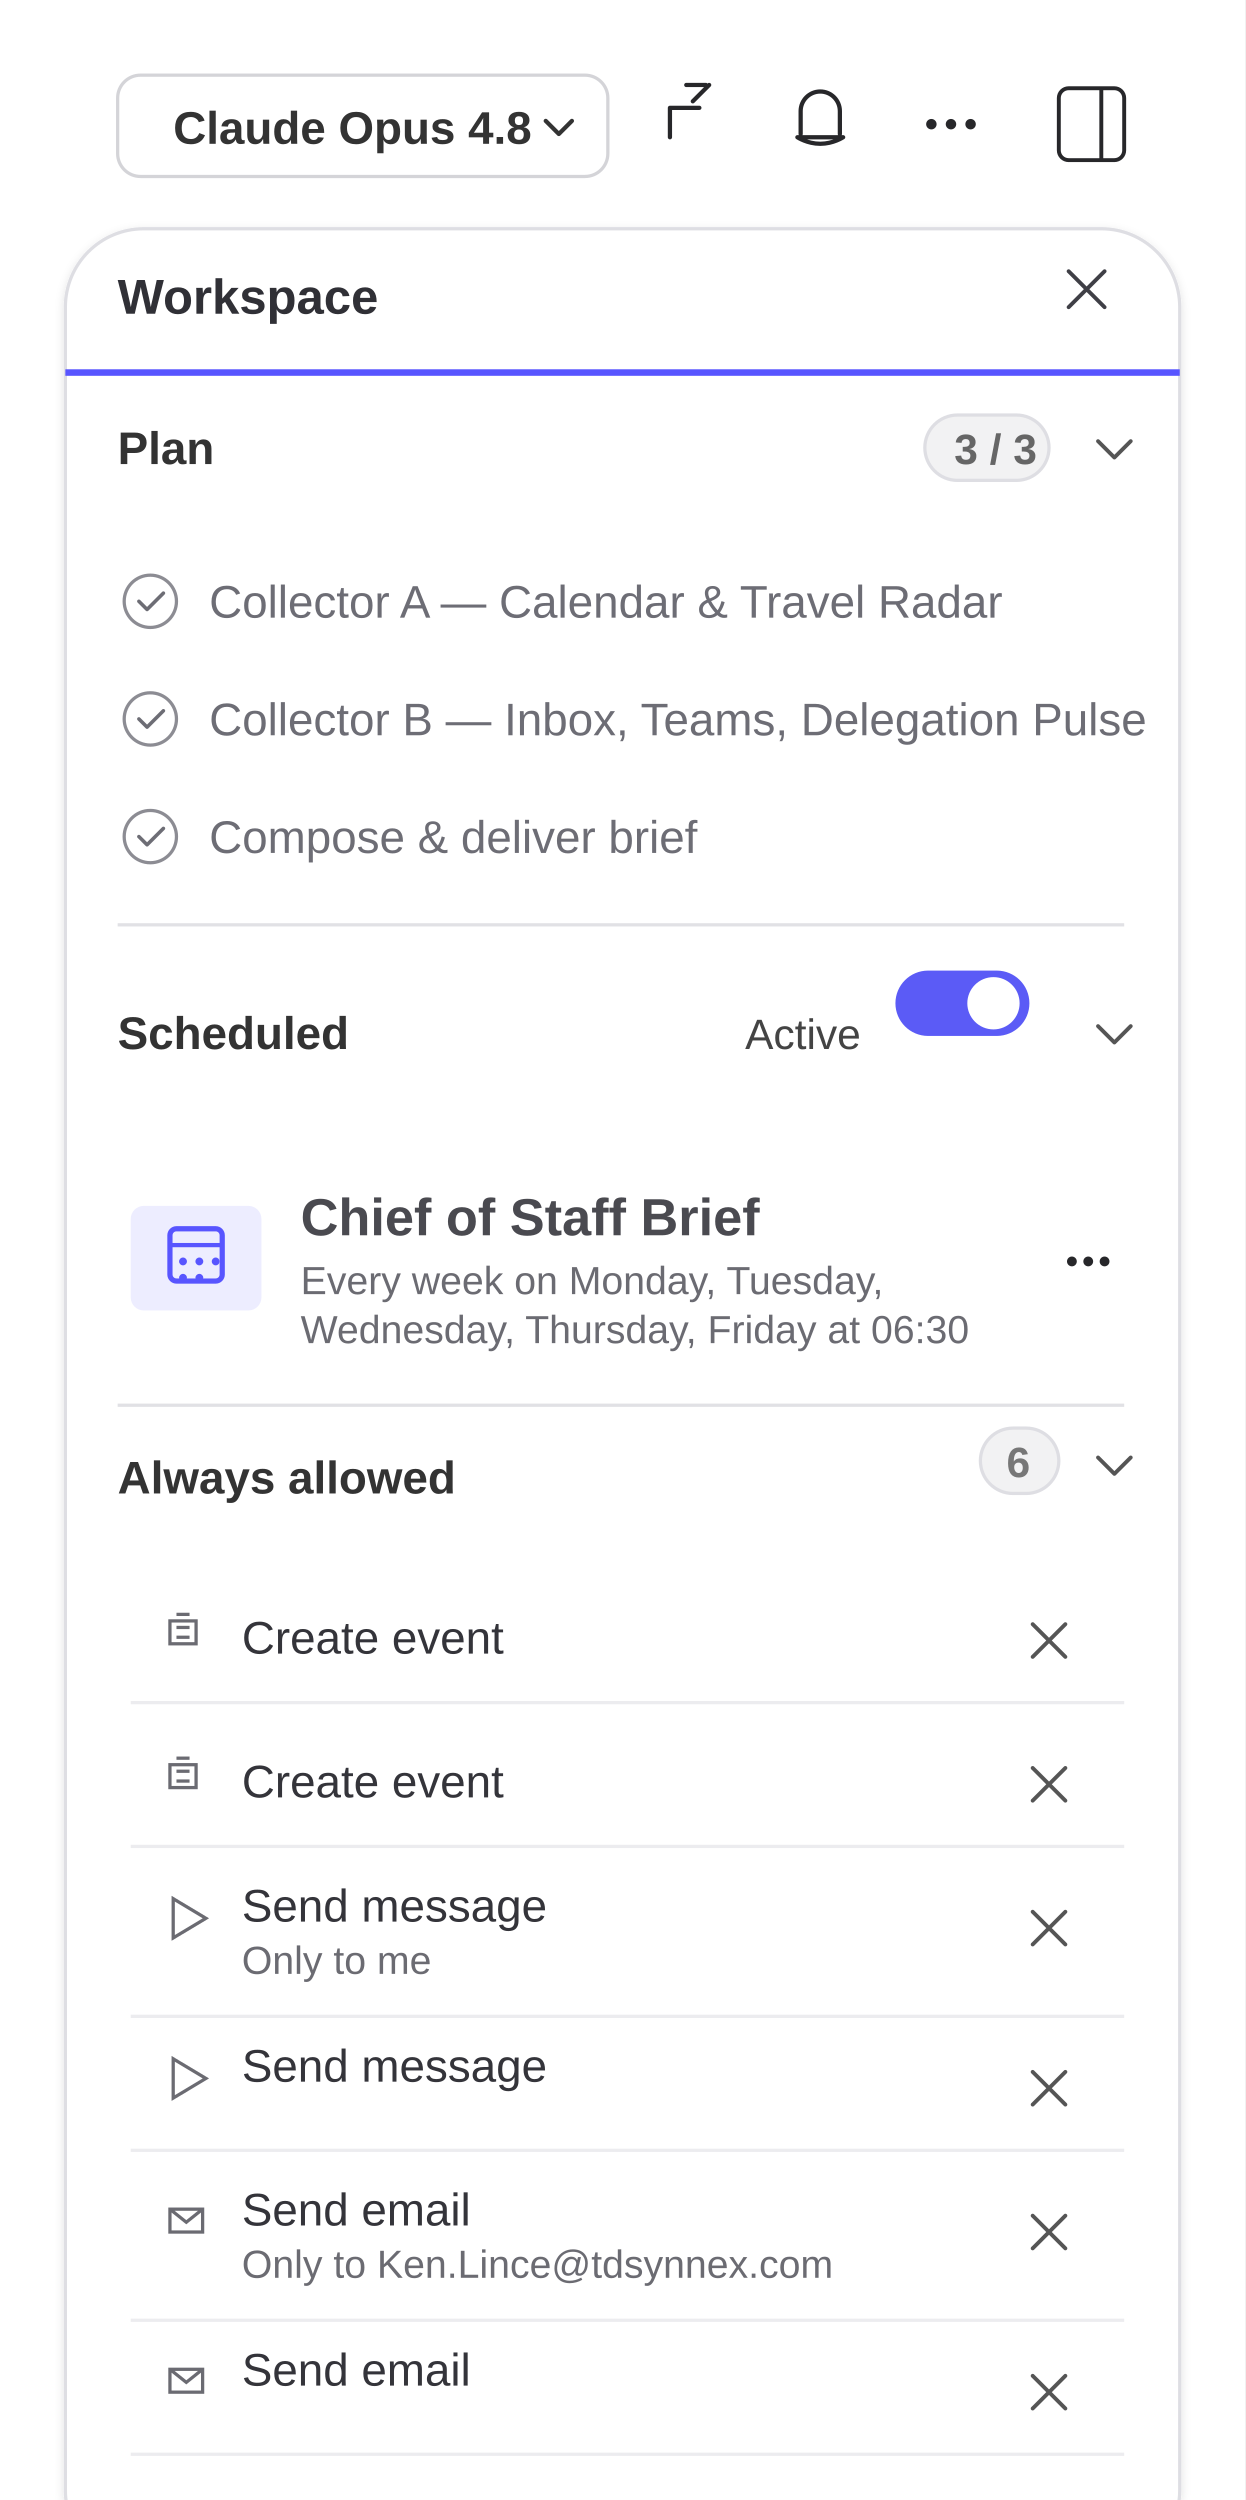
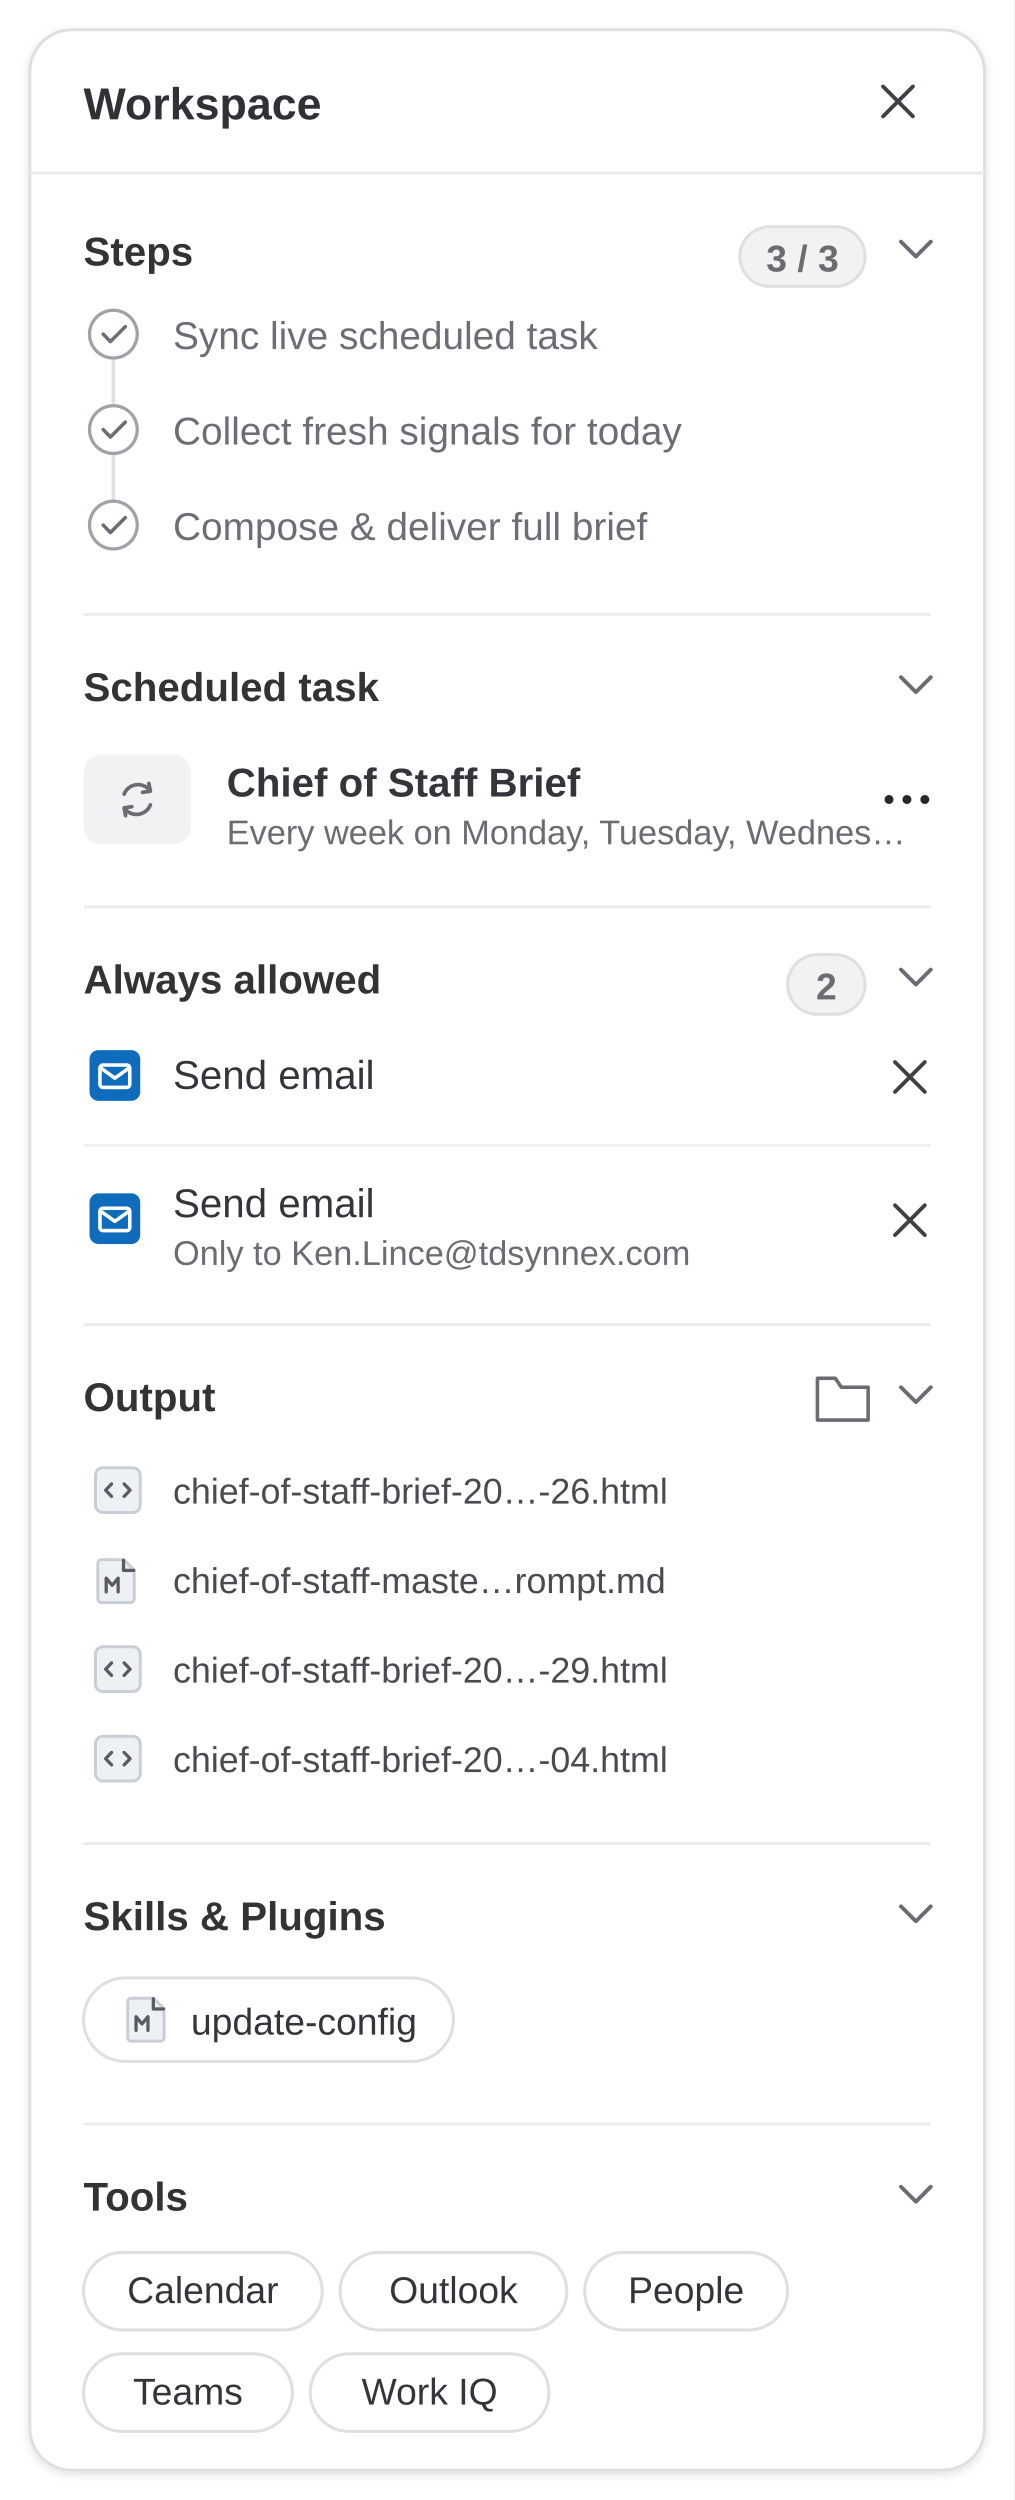
- <svg xmlns="http://www.w3.org/2000/svg" width="381" height="765" viewBox="0 0 381 765" role="img" aria-labelledby="title desc">
+ <svg xmlns="http://www.w3.org/2000/svg" width="340" height="838" viewBox="0 0 340 838" role="img" aria-labelledby="title desc">
  <defs>
    <filter id="shadow" x="-20%" y="-20%" width="140%" height="140%">
      <feDropShadow dx="0" dy="1" stdDeviation="1.5" flood-color="#000" flood-opacity=".12" />
    </filter>
+     <g id="mailicon">
+       <rect width="17" height="17" rx="3" fill="#0f6cbd" />
+       <rect x="3.5" y="5" width="10" height="7.5" rx="1" fill="none" stroke="#fff" stroke-width="1.2" />
+       <path d="M3.5 5.8l5 3.6 5-3.6" fill="none" stroke="#fff" stroke-width="1.2" stroke-linejoin="round" />
+     </g>
+     <g id="htmlicon">
+       <rect width="15" height="15" rx="2.5" fill="#eef1f4" stroke="#c9ced6" stroke-width="1" />
+       <path d="M5.4 5.4L3.4 7.5l2 2.1M9.6 5.4l2 2.1-2 2.1" fill="none" stroke="#5a5a63" stroke-width="1.1" stroke-linecap="round" stroke-linejoin="round" />
+     </g>
+     <g id="mdicon">
+       <path d="M2 .8h7.5L13 4.3V14a1.2 1.2 0 0 1-1.2 1.2H2A1.2 1.2 0 0 1 .8 14V2A1.2 1.2 0 0 1 2 .8Z" fill="#eef1f4" stroke="#c9ced6" stroke-width="1" />
+       <path d="M9.4 1v3.4h3.4M3.6 11.6V7l2 2.4L7.6 7v4.6" fill="none" stroke="#5a5a63" stroke-width="1.1" stroke-linecap="round" stroke-linejoin="round" />
+     </g>
+     <g id="chev">
+       <path d="M0 0l5 5 5-5" fill="none" stroke="#6b6b72" stroke-width="1.3" stroke-linecap="round" stroke-linejoin="round" />
+     </g>
+     <g id="close">
+       <path d="M0 0l10 10M10 0L0 10" stroke="#3f3f46" stroke-width="1.3" stroke-linecap="round" />
+     </g>
+     <g id="tick">
+       <circle r="8" fill="#fff" stroke="#a1a1a8" stroke-width="1.1" />
+       <path d="M-3.4 0l2.4 2.5 5-5" fill="none" stroke="#6d6d75" stroke-width="1.2" stroke-linecap="round" stroke-linejoin="round" />
+     </g>
  </defs>
-   <rect width="381" height="765" fill="#fff" />
-   <rect x="36" y="23" width="150" height="31" rx="7" fill="#fff" stroke="#d4d4d8" />
-   <text x="53" y="44" font-family="Segoe UI, Arial, sans-serif" font-size="14" font-weight="600" fill="#333">Claude Opus 4.8</text>
-   <path d="M167 37l4 4 4-4" fill="none" stroke="#333" stroke-width="1.3" stroke-linecap="round" stroke-linejoin="round" />
-   <path d="M205 42v-9h9M212 31l5-5M216 26h-6" fill="none" stroke="#27272a" stroke-width="1.3" stroke-linecap="round" stroke-linejoin="round" />
-   <path d="M251 44c4 0 7-2 7-2h-14s3 2 7 2Zm-6-3v-7a6 6 0 0 1 12 0v7" fill="none" stroke="#27272a" stroke-width="1.3" stroke-linecap="round" stroke-linejoin="round" />
-   <circle cx="285" cy="38" r="1.6" fill="#27272a" />
-   <circle cx="291" cy="38" r="1.6" fill="#27272a" />
-   <circle cx="297" cy="38" r="1.6" fill="#27272a" />
-   <path d="M337 27v22M341 27h-14a3 3 0 0 0-3 3v16a3 3 0 0 0 3 3h14a3 3 0 0 0 3-3V30a3 3 0 0 0-3-3Z" fill="none" stroke="#27272a" stroke-width="1.2" />
-   <rect x="20" y="70" width="341" height="716" rx="24" fill="#fff" stroke="#dedee3" filter="url(#shadow)" />
-   <text x="36" y="96" font-family="Segoe UI, Arial, sans-serif" font-size="15" font-weight="600" fill="#303036">Workspace</text>
-   <path d="M327 83l11 11M338 83l-11 11" stroke="#3f3f46" stroke-width="1.2" stroke-linecap="round" />
-   <rect x="20" y="113" width="341" height="2" fill="#5855ff" />
-   <text x="36" y="142" font-family="Segoe UI, Arial, sans-serif" font-size="14" font-weight="600" fill="#333">Plan</text>
-   <rect x="283" y="127" width="38" height="20" rx="10" fill="#f2f2f3" stroke="#dedee3" />
-   <text x="292" y="142" font-family="Segoe UI, Arial, sans-serif" font-size="13" font-weight="700" fill="#666">3 / 3</text>
-   <path d="M336 135l5 5 5-5" fill="none" stroke="#555" stroke-width="1.2" stroke-linecap="round" stroke-linejoin="round" />
-   <g font-family="Segoe UI, Arial, sans-serif" font-size="14" fill="#6d6d75">
-     <circle cx="46" cy="184" r="8" fill="#fff" stroke="#8c8c93" />
-     <path d="M42.5 184l2.5 2.5 5-5" fill="none" stroke="#6d6d75" stroke-width="1.1" stroke-linecap="round" stroke-linejoin="round" />
-     <text x="64" y="189">Collector A — Calendar &amp; Travel Radar</text>
-     <circle cx="46" cy="220" r="8" fill="#fff" stroke="#8c8c93" />
-     <path d="M42.5 220l2.5 2.5 5-5" fill="none" stroke="#6d6d75" stroke-width="1.1" stroke-linecap="round" stroke-linejoin="round" />
-     <text x="64" y="225">Collector B — Inbox, Teams, Delegation Pulse</text>
-     <circle cx="46" cy="256" r="8" fill="#fff" stroke="#8c8c93" />
-     <path d="M42.5 256l2.5 2.5 5-5" fill="none" stroke="#6d6d75" stroke-width="1.1" stroke-linecap="round" stroke-linejoin="round" />
-     <text x="64" y="261">Compose &amp; deliver brief</text>
+   <rect width="340" height="838" fill="#fff" />
+   <rect x="10" y="10" width="320" height="818" rx="14" fill="#fff" stroke="#dedee3" filter="url(#shadow)" />
+   <text x="28" y="40" font-family="Segoe UI, Arial, sans-serif" font-size="15" font-weight="600" fill="#303036">Workspace</text>
+   <use href="#close" x="296" y="29" />
+   <line x1="10" y1="58" x2="330" y2="58" stroke="#ececef" />
+   <text x="28" y="89" font-family="Segoe UI, Arial, sans-serif" font-size="13.5" font-weight="600" fill="#333">Steps</text>
+   <rect x="248" y="76" width="42" height="20" rx="10" fill="#f2f2f3" stroke="#dedee3" />
+   <text x="269" y="91" font-family="Segoe UI, Arial, sans-serif" font-size="12.5" font-weight="700" fill="#6b6b72" text-anchor="middle">3 / 3</text>
+   <use href="#chev" x="302" y="81" />
+   <line x1="38" y1="120" x2="38" y2="168" stroke="#e1e1e5" stroke-width="1.2" />
+   <g font-family="Segoe UI, Arial, sans-serif" font-size="13" fill="#6d6d75">
+     <use href="#tick" x="38" y="112" />
+     <text x="58" y="117">Sync live scheduled task</text>
+     <use href="#tick" x="38" y="144" />
+     <text x="58" y="149">Collect fresh signals for today</text>
+     <use href="#tick" x="38" y="176" />
+     <text x="58" y="181">Compose &amp; deliver full brief</text>
  </g>
-   <line x1="36" y1="283" x2="344" y2="283" stroke="#e1e1e5" />
-   <text x="36" y="321" font-family="Segoe UI, Arial, sans-serif" font-size="14" font-weight="600" fill="#333">Scheduled</text>
-   <text x="228" y="321" font-family="Segoe UI, Arial, sans-serif" font-size="13" fill="#444">Active</text>
-   <rect x="274" y="297" width="41" height="20" rx="10" fill="#5b5bf6" />
-   <circle cx="304" cy="307" r="8" fill="#fff" />
-   <path d="M336 314l5 5 5-5" fill="none" stroke="#555" stroke-width="1.2" stroke-linecap="round" stroke-linejoin="round" />
-   <rect x="40" y="369" width="40" height="32" rx="4" fill="#ededff" />
-   <rect x="52" y="376" width="16" height="16" rx="2" fill="none" stroke="#5855ff" stroke-width="1.6" />
-   <line x1="52" y1="381" x2="68" y2="381" stroke="#5855ff" stroke-width="1.3" />
-   <circle cx="56" cy="386" r="1.2" fill="#5855ff" />
-   <circle cx="61" cy="386" r="1.2" fill="#5855ff" />
-   <circle cx="66" cy="386" r="1.2" fill="#5855ff" />
-   <circle cx="56" cy="391" r="1.2" fill="#5855ff" />
-   <circle cx="61" cy="391" r="1.2" fill="#5855ff" />
-   <text x="92" y="378" font-family="Segoe UI, Arial, sans-serif" font-size="16" font-weight="700" fill="#4a4a50">Chief of Staff Brief</text>
-   <text x="92" y="396" font-family="Segoe UI, Arial, sans-serif" font-size="12" fill="#6b6b72">Every week on Monday, Tuesday,</text>
-   <text x="92" y="411" font-family="Segoe UI, Arial, sans-serif" font-size="12" fill="#6b6b72">Wednesday, Thursday, Friday at 06:30</text>
-   <circle cx="328" cy="386" r="1.5" fill="#27272a" />
-   <circle cx="333" cy="386" r="1.5" fill="#27272a" />
-   <circle cx="338" cy="386" r="1.5" fill="#27272a" />
-   <line x1="36" y1="430" x2="344" y2="430" stroke="#e1e1e5" />
-   <text x="36" y="457" font-family="Segoe UI, Arial, sans-serif" font-size="14" font-weight="600" fill="#333">Always allowed</text>
-   <rect x="300" y="437" width="24" height="20" rx="10" fill="#f2f2f3" stroke="#dedee3" />
-   <text x="308" y="452" font-family="Segoe UI, Arial, sans-serif" font-size="13" font-weight="700" fill="#777">6</text>
-   <path d="M336 446l5 5 5-5" fill="none" stroke="#555" stroke-width="1.2" stroke-linecap="round" stroke-linejoin="round" />
+   <line x1="28" y1="206" x2="312" y2="206" stroke="#ececef" />
+   <text x="28" y="235" font-family="Segoe UI, Arial, sans-serif" font-size="13.5" font-weight="600" fill="#333">Scheduled task</text>
+   <use href="#chev" x="302" y="227" />
+   <rect x="28" y="253" width="36" height="30" rx="6" fill="#f2f2f4" />
+   <g transform="translate(38 260)">
+     <path d="M3.6 6.2A5 5 0 0 1 12.4 5.2M12.4 5.2l-2.6.4M12.4 5.2l-.5-2.6M12.4 9.8A5 5 0 0 1 3.6 10.8M3.6 10.8l2.6-.4M3.6 10.8l.5 2.6" fill="none" stroke="#6b6b72" stroke-width="1.25" stroke-linecap="round" stroke-linejoin="round" />
+   </g>
+   <text x="76" y="267" font-family="Segoe UI, Arial, sans-serif" font-size="13.5" font-weight="600" fill="#34343a">Chief of Staff Brief</text>
+   <text x="76" y="283" font-family="Segoe UI, Arial, sans-serif" font-size="11.5" fill="#6b6b72">Every week on Monday, Tuesday, Wednes…</text>
+   <g fill="#27272a">
+     <circle cx="298" cy="268" r="1.5" />
+     <circle cx="304" cy="268" r="1.5" />
+     <circle cx="310" cy="268" r="1.5" />
+   </g>
+   <line x1="28" y1="304" x2="312" y2="304" stroke="#ececef" />
+   <text x="28" y="333" font-family="Segoe UI, Arial, sans-serif" font-size="13.5" font-weight="600" fill="#333">Always allowed</text>
+   <rect x="264" y="320" width="26" height="20" rx="10" fill="#f2f2f3" stroke="#dedee3" />
+   <text x="277" y="335" font-family="Segoe UI, Arial, sans-serif" font-size="12.5" font-weight="700" fill="#6b6b72" text-anchor="middle">2</text>
+   <use href="#chev" x="302" y="325" />
  <g font-family="Segoe UI, Arial, sans-serif" fill="#34343a">
-     <g transform="translate(0 0)">
-       <path d="M52 496h8v7h-8zM54 494h4M54 498h4M54 501h4" fill="none" stroke="#6b6b72" stroke-width="1" />
-       <text x="74" y="506" font-size="14">Create event</text>
-       <path d="M316 497l10 10M326 497l-10 10" stroke="#555" stroke-width="1.2" stroke-linecap="round" />
-       <line x1="40" y1="521" x2="344" y2="521" stroke="#ececef" />
-     </g>
-     <g transform="translate(0 44)">
-       <path d="M52 496h8v7h-8zM54 494h4M54 498h4M54 501h4" fill="none" stroke="#6b6b72" stroke-width="1" />
-       <text x="74" y="506" font-size="14">Create event</text>
-       <path d="M316 497l10 10M326 497l-10 10" stroke="#555" stroke-width="1.2" stroke-linecap="round" />
-       <line x1="40" y1="521" x2="344" y2="521" stroke="#ececef" />
-     </g>
-     <g transform="translate(0 88)">
-       <path d="M53 493l10 6-10 6z" fill="none" stroke="#6b6b72" stroke-width="1" />
-       <text x="74" y="500" font-size="14">Send message</text>
-       <text x="74" y="516" font-size="12" fill="#6b6b72">Only to me</text>
-       <path d="M316 497l10 10M326 497l-10 10" stroke="#555" stroke-width="1.2" stroke-linecap="round" />
-       <line x1="40" y1="529" x2="344" y2="529" stroke="#ececef" />
-     </g>
-     <g transform="translate(0 137)">
-       <path d="M53 493l10 6-10 6z" fill="none" stroke="#6b6b72" stroke-width="1" />
-       <text x="74" y="500" font-size="14">Send message</text>
-       <path d="M316 497l10 10M326 497l-10 10" stroke="#555" stroke-width="1.2" stroke-linecap="round" />
-       <line x1="40" y1="521" x2="344" y2="521" stroke="#ececef" />
-     </g>
-     <g transform="translate(0 181)">
-       <path d="M52 495h10v7h-10zM52 495l5 4 5-4" fill="none" stroke="#6b6b72" stroke-width="1" />
-       <text x="74" y="500" font-size="14">Send email</text>
-       <text x="74" y="516" font-size="12" fill="#6b6b72">Only to Ken.Lince@tdsynnex.com</text>
-       <path d="M316 497l10 10M326 497l-10 10" stroke="#555" stroke-width="1.2" stroke-linecap="round" />
-       <line x1="40" y1="529" x2="344" y2="529" stroke="#ececef" />
-     </g>
-     <g transform="translate(0 230)">
-       <path d="M52 495h10v7h-10zM52 495l5 4 5-4" fill="none" stroke="#6b6b72" stroke-width="1" />
-       <text x="74" y="500" font-size="14">Send email</text>
-       <path d="M316 497l10 10M326 497l-10 10" stroke="#555" stroke-width="1.2" stroke-linecap="round" />
-       <line x1="40" y1="521" x2="344" y2="521" stroke="#ececef" />
-     </g>
+     <use href="#mailicon" x="30" y="352" />
+     <text x="58" y="365" font-size="13.5">Send email</text>
+     <use href="#close" x="300" y="356" />
+     <line x1="28" y1="384" x2="312" y2="384" stroke="#f0f0f2" />
+     <use href="#mailicon" x="30" y="400" />
+     <text x="58" y="408" font-size="13.5">Send email</text>
+     <text x="58" y="424" font-size="11.5" fill="#6b6b72">Only to Ken.Lince@tdsynnex.com</text>
+     <use href="#close" x="300" y="404" />
+   </g>
+   <line x1="28" y1="444" x2="312" y2="444" stroke="#ececef" />
+   <text x="28" y="473" font-family="Segoe UI, Arial, sans-serif" font-size="13.5" font-weight="600" fill="#333">Output</text>
+   <path d="M274 462h6l2 3h9v11h-17Z" fill="none" stroke="#6b6b72" stroke-width="1.2" stroke-linejoin="round" />
+   <use href="#chev" x="302" y="465" />
+   <g font-family="Segoe UI, Arial, sans-serif" font-size="12" fill="#4a4a50">
+     <use href="#htmlicon" x="32" y="492" />
+     <text x="58" y="504">chief-of-staff-brief-20…-26.html</text>
+     <use href="#mdicon" x="32" y="522" />
+     <text x="58" y="534">chief-of-staff-maste…rompt.md</text>
+     <use href="#htmlicon" x="32" y="552" />
+     <text x="58" y="564">chief-of-staff-brief-20…-29.html</text>
+     <use href="#htmlicon" x="32" y="582" />
+     <text x="58" y="594">chief-of-staff-brief-20…-04.html</text>
+   </g>
+   <line x1="28" y1="618" x2="312" y2="618" stroke="#ececef" />
+   <text x="28" y="647" font-family="Segoe UI, Arial, sans-serif" font-size="13.5" font-weight="600" fill="#333">Skills &amp; Plugins</text>
+   <use href="#chev" x="302" y="639" />
+   <rect x="28" y="663" width="124" height="28" rx="14" fill="#fff" stroke="#dedee3" />
+   <use href="#mdicon" x="42" y="669" />
+   <text x="64" y="682" font-family="Segoe UI, Arial, sans-serif" font-size="12.5" fill="#34343a">update-config</text>
+   <line x1="28" y1="712" x2="312" y2="712" stroke="#ececef" />
+   <text x="28" y="741" font-family="Segoe UI, Arial, sans-serif" font-size="13.5" font-weight="600" fill="#333">Tools</text>
+   <use href="#chev" x="302" y="733" />
+   <g font-family="Segoe UI, Arial, sans-serif" font-size="12.5" fill="#34343a">
+     <rect x="28" y="755" width="80" height="26" rx="13" fill="#fff" stroke="#dedee3" />
+     <text x="68" y="772" text-anchor="middle">Calendar</text>
+     <rect x="114" y="755" width="76" height="26" rx="13" fill="#fff" stroke="#dedee3" />
+     <text x="152" y="772" text-anchor="middle">Outlook</text>
+     <rect x="196" y="755" width="68" height="26" rx="13" fill="#fff" stroke="#dedee3" />
+     <text x="230" y="772" text-anchor="middle">People</text>
+     <rect x="28" y="789" width="70" height="26" rx="13" fill="#fff" stroke="#dedee3" />
+     <text x="63" y="806" text-anchor="middle">Teams</text>
+     <rect x="104" y="789" width="80" height="26" rx="13" fill="#fff" stroke="#dedee3" />
+     <text x="144" y="806" text-anchor="middle">Work IQ</text>
  </g>
</svg>
